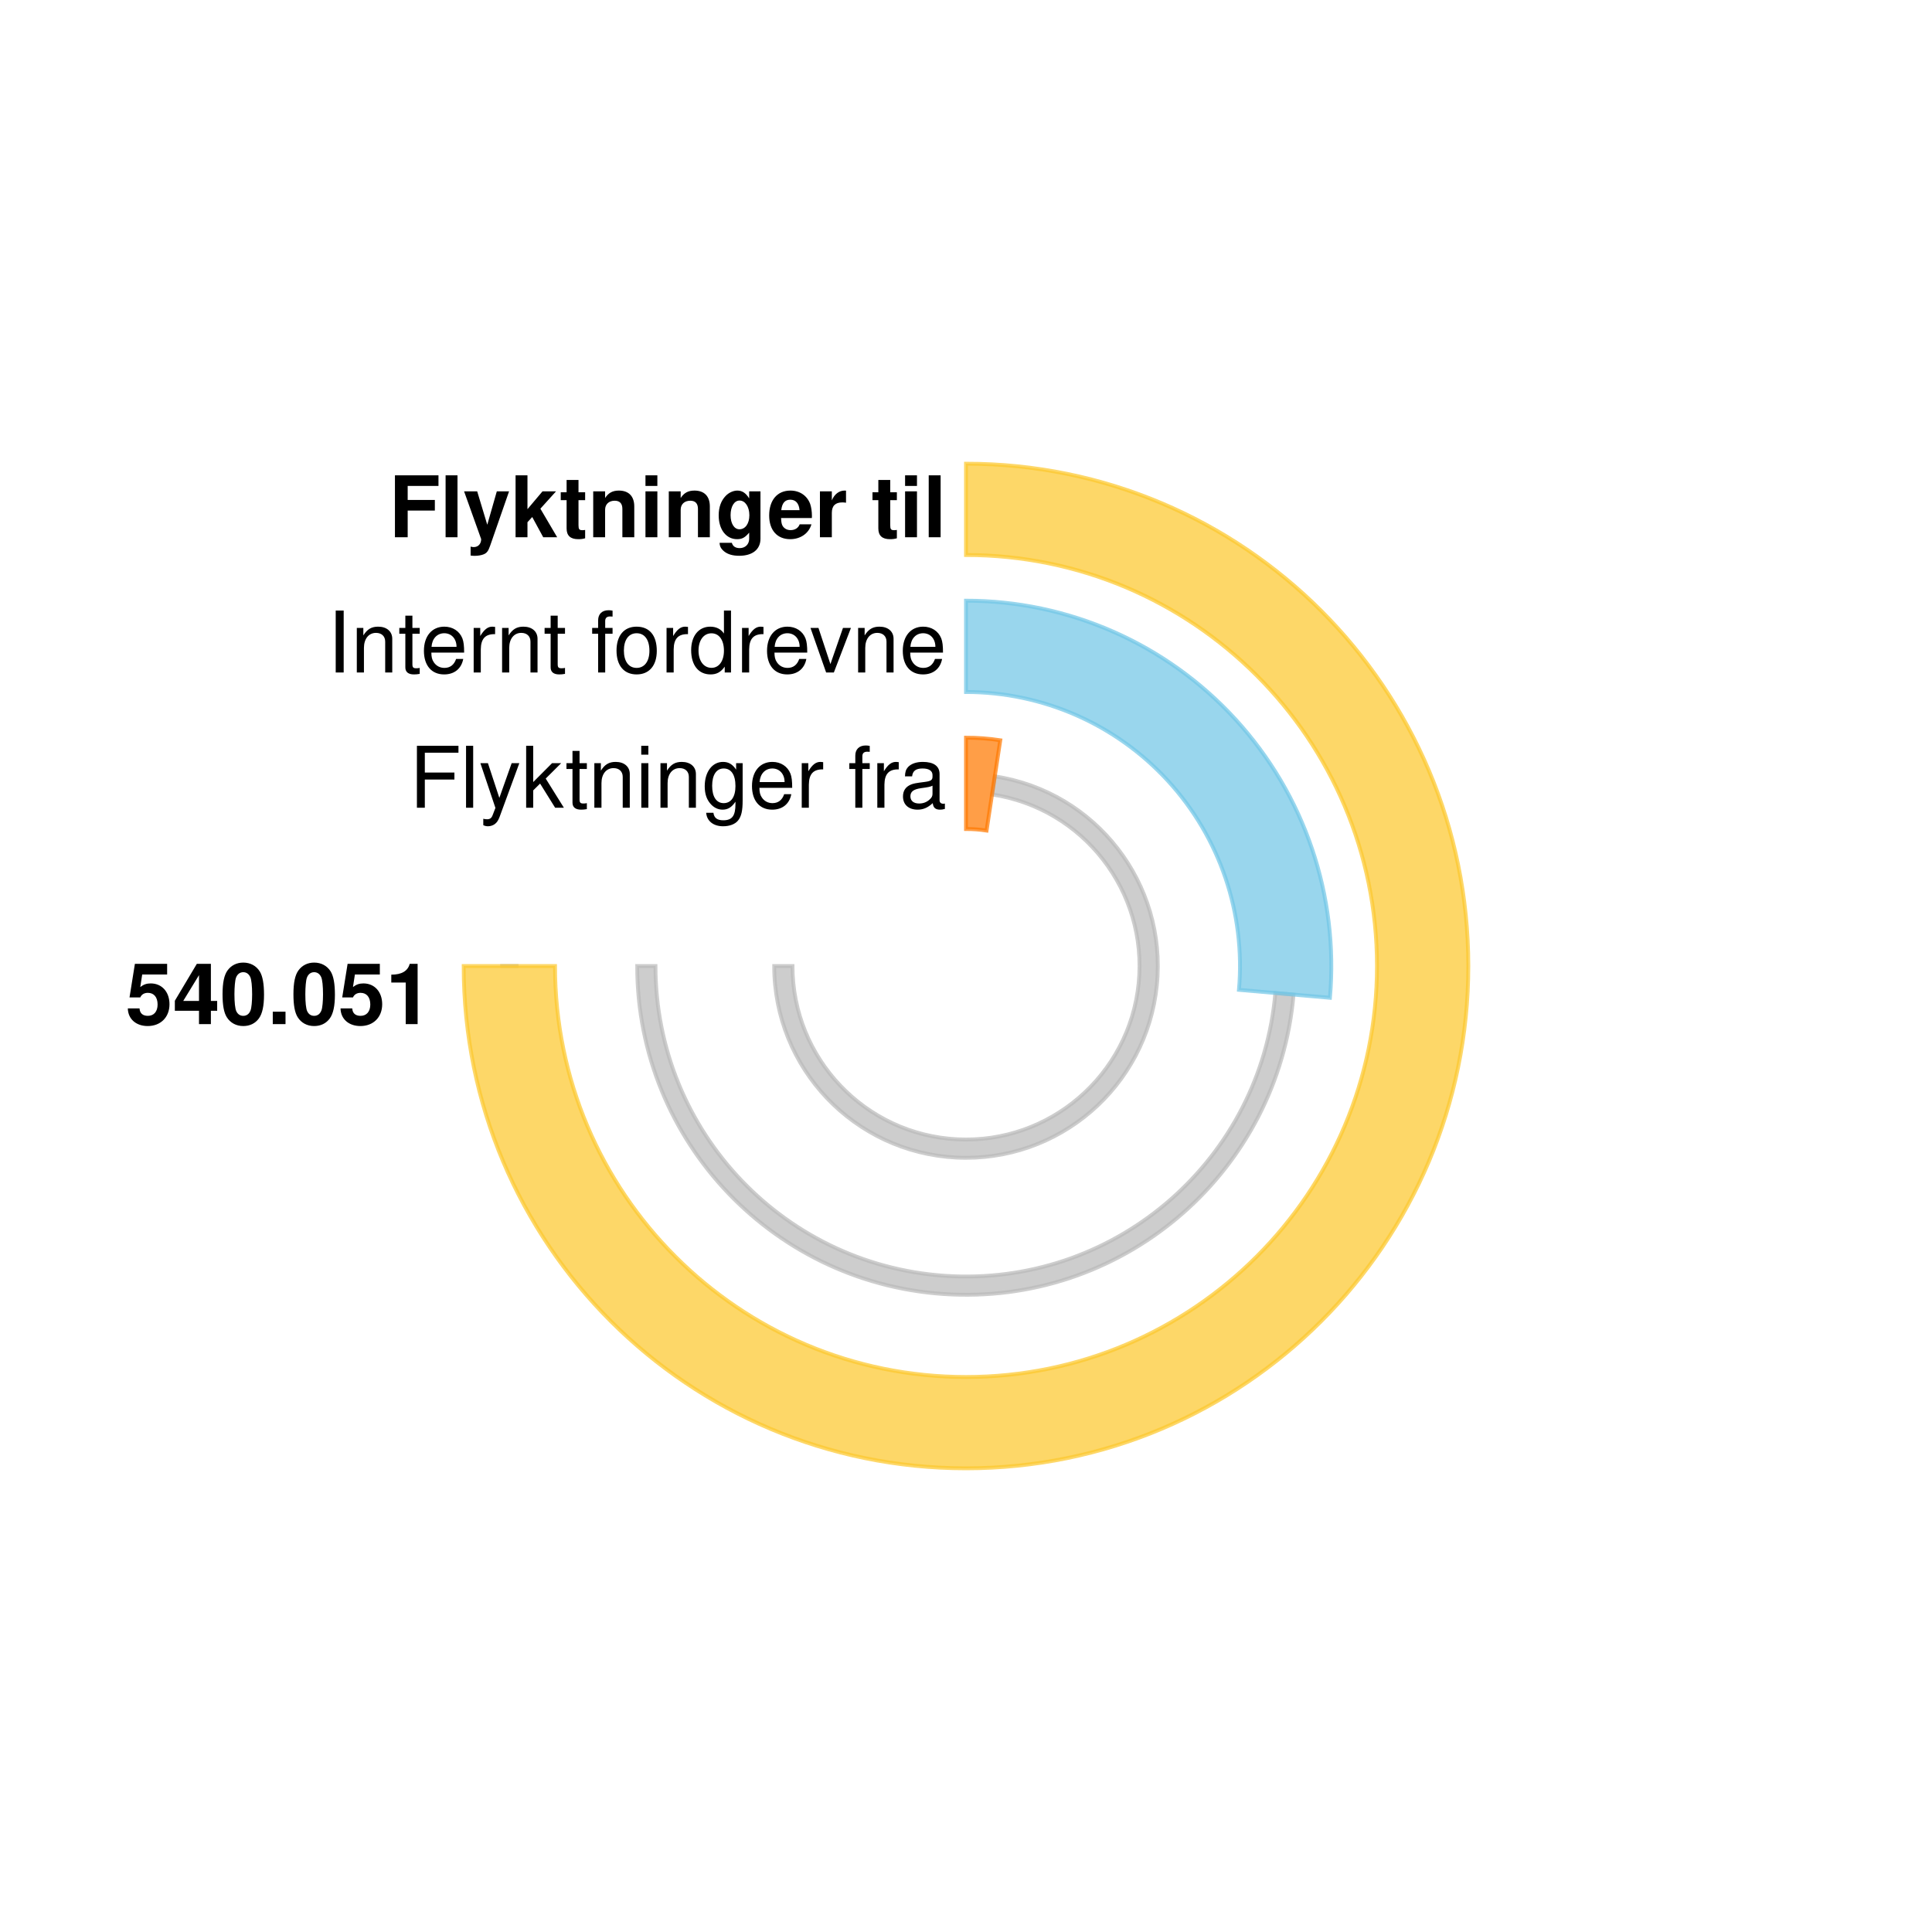
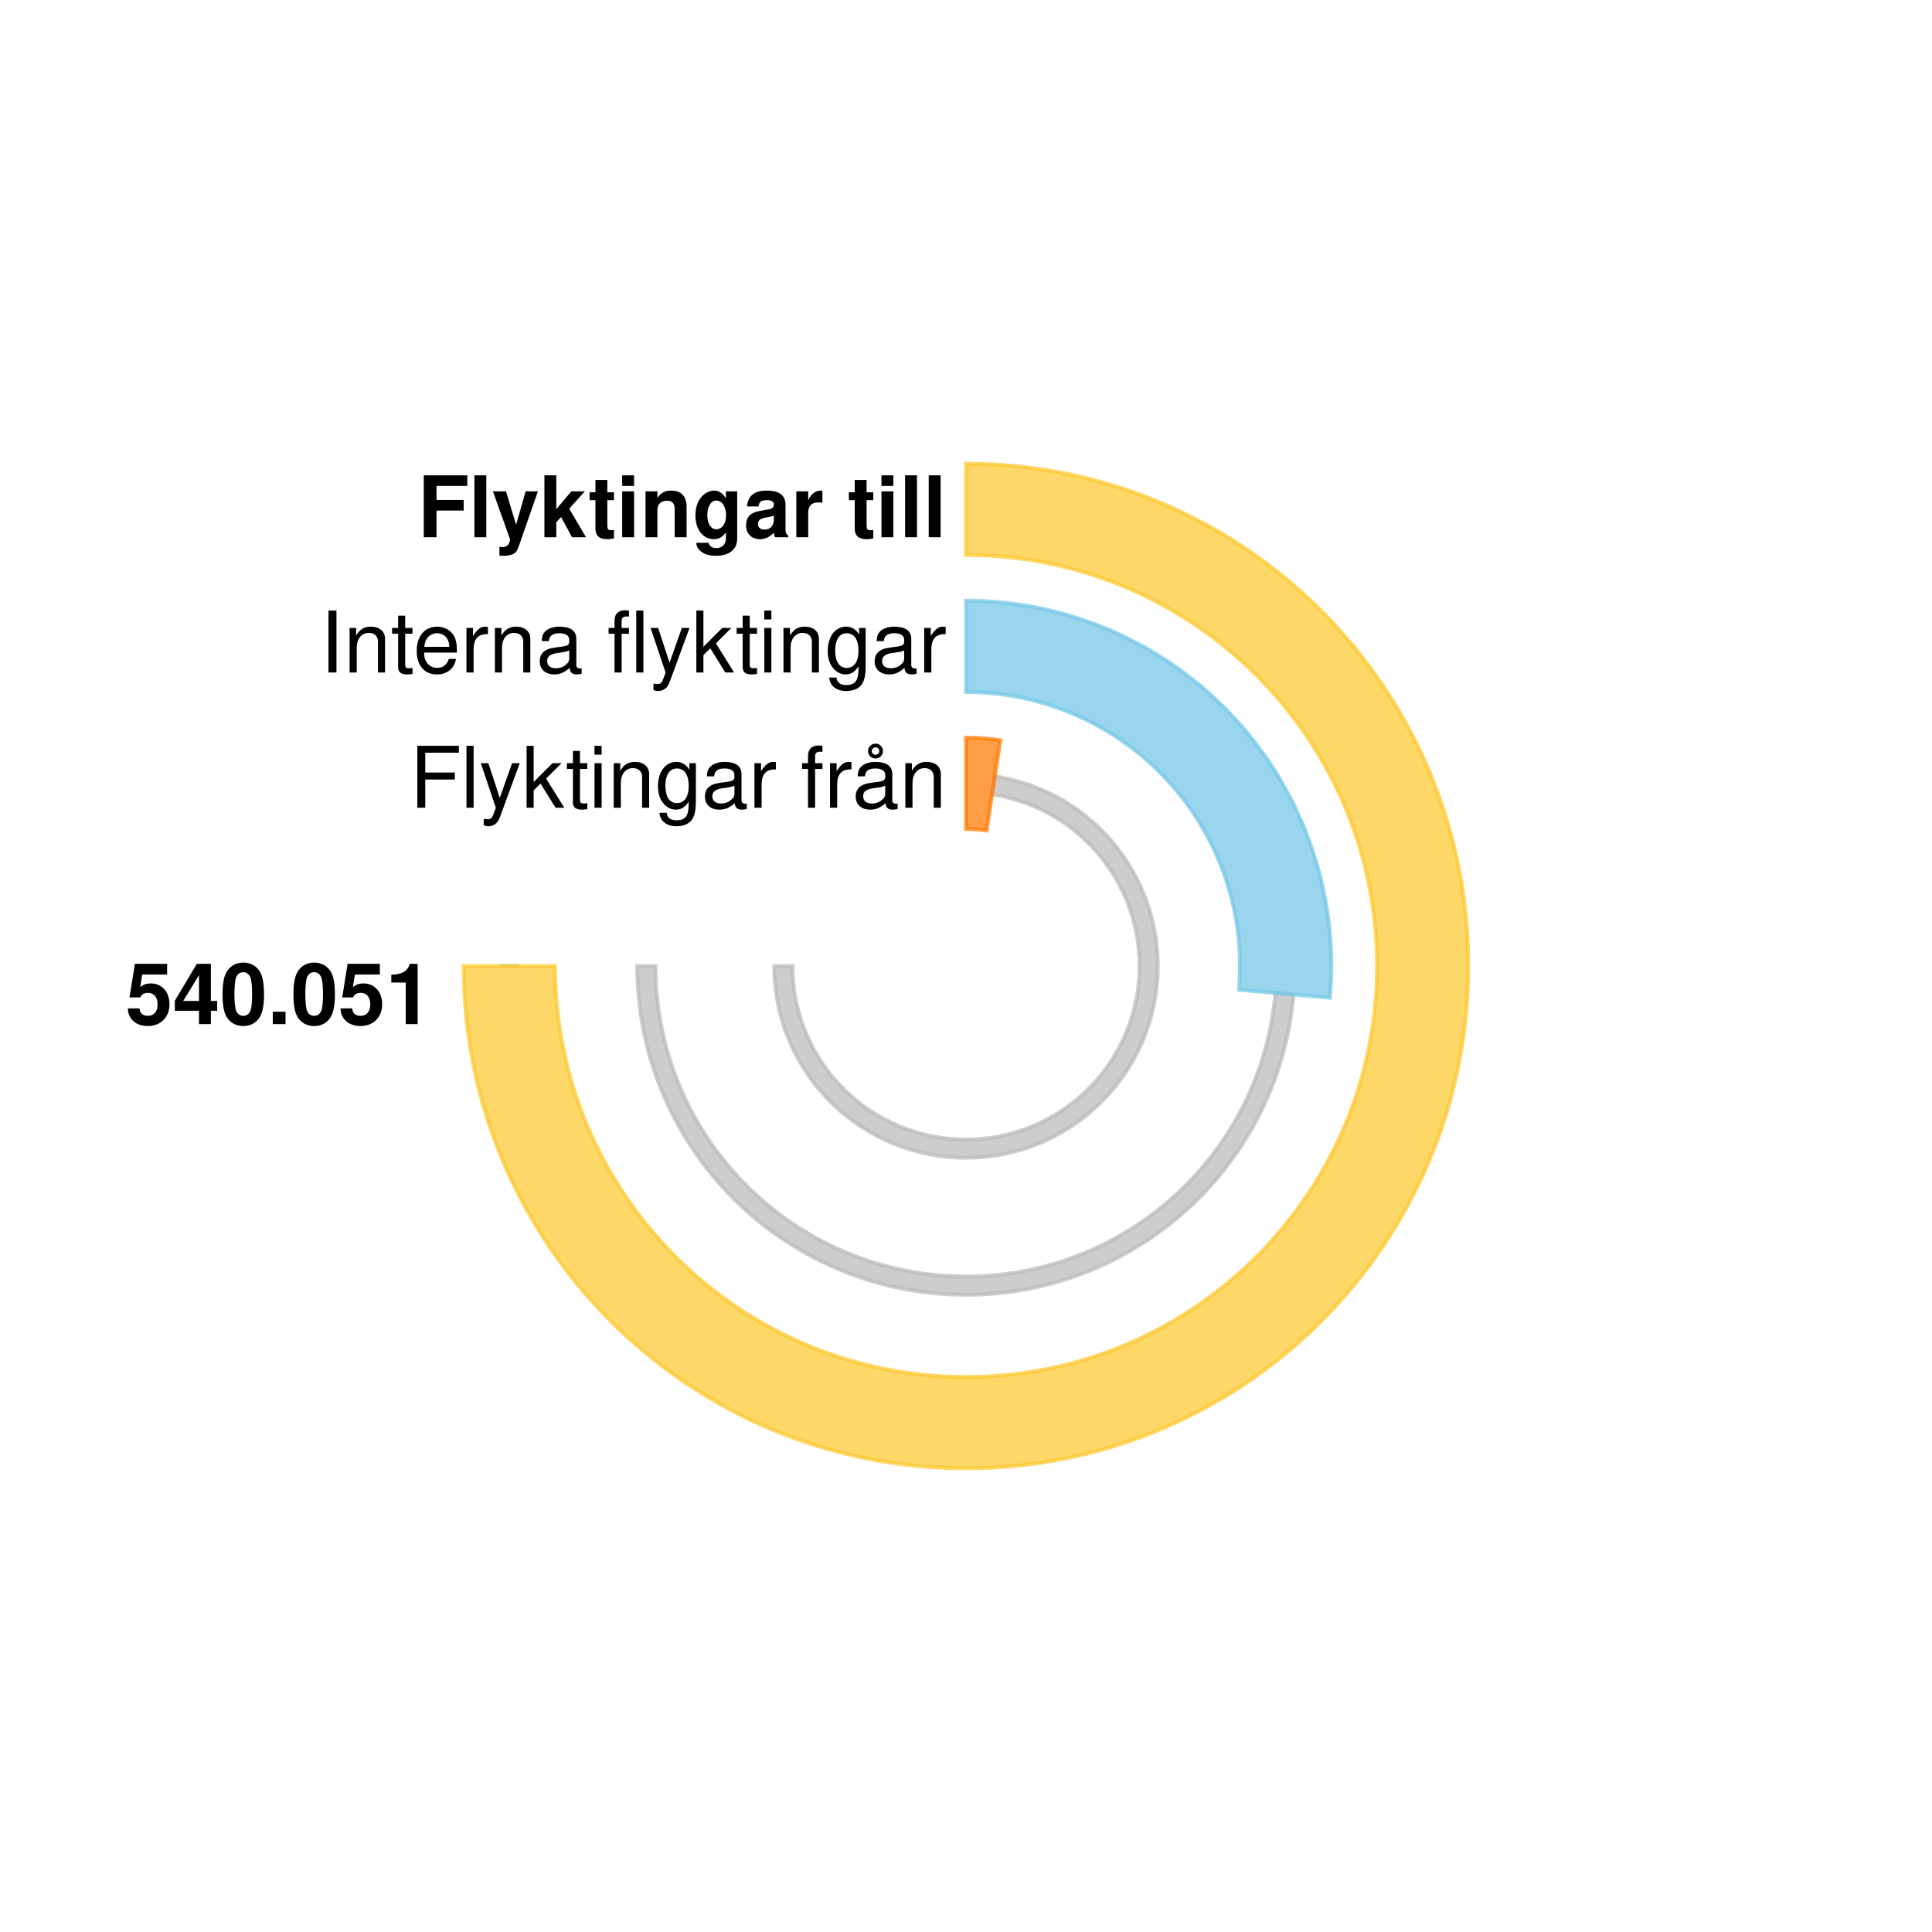
<svg xmlns="http://www.w3.org/2000/svg" role="img" class="rv-xy-plot__inner" width="500" height="500">
  <g class="rv-xy-plot__series rv-xy-plot__series--arc " opacity="1" pointer-events="all" transform="translate(250,250)">
    <path class="rv-xy-plot__series rv-xy-plot__series--arc-path  " d="M7.45,-49.074A49.636,49.636,0,1,1,-49.636,6.07870138485868e-15L-44.909,5.499777443443567e-15A44.909,44.909,0,1,0,6.741,-44.4Z" style="opacity: 1; stroke: rgba(186, 186, 186, 0.72); fill: rgba(186, 186, 186, 0.72);" />
    <path class="rv-xy-plot__series rv-xy-plot__series--arc-path  " d="M84.768,7.403A85.091,85.091,0,0,1,-85.091,1.0420630945472023e-14L-80.364,9.84170700405691e-15A80.364,80.364,0,0,0,80.059,6.992Z" style="opacity: 1; stroke: rgba(186, 186, 186, 0.72); fill: rgba(186, 186, 186, 0.72);" />
    <path class="rv-xy-plot__series rv-xy-plot__series--arc-path  " d="M-120.545,1.4762560506085366e-14L-115.818,1.4183636564670253e-14Z" style="opacity: 1; stroke: rgba(186, 186, 186, 0.72); fill: rgba(186, 186, 186, 0.72);" />
    <path class="rv-xy-plot__series rv-xy-plot__series--arc-path  " d="M3.618274633844452e-15,-59.091A59.091,59.091,0,0,1,8.87,-58.421L5.322,-35.053A35.455,35.455,0,0,0,2.1709647803066717e-15,-35.455Z" style="opacity: 1; stroke: rgba(255, 121, 0, 0.72); fill: rgba(255, 121, 0, 0.72);" />
    <path class="rv-xy-plot__series rv-xy-plot__series--arc-path  " d="M5.7892394141511244e-15,-94.545A94.545,94.545,0,0,1,94.187,8.225L70.64,6.169A70.909,70.909,0,0,0,4.341929560613344e-15,-70.909Z" style="opacity: 1; stroke: rgba(114, 199, 231, 0.72); fill: rgba(114, 199, 231, 0.72);" />
    <path class="rv-xy-plot__series rv-xy-plot__series--arc-path  " d="M7.960204194457796e-15,-130A130,130,0,1,1,-130,1.592040838891559e-14L-106.364,1.302578868184003e-14A106.364,106.364,0,1,0,6.512894340920015e-15,-106.364Z" style="opacity: 1; stroke: rgba(253, 200, 47, 0.72); fill: rgba(253, 200, 47, 0.72);" />
  </g>
  <g class="rv-xy-plot__series rv-xy-plot__series--label " transform="translate(120,0)" style="font-family: Helvetica; font-weight: normal; font-size: 22px;">
-     <text dominant-baseline="text-after-edge" class="rv-xy-plot__series--label-text" text-anchor="end" x="125" y="215" transform="rotate(0,125,215)">Flyktninger fra</text>
+     <text dominant-baseline="text-after-edge" class="rv-xy-plot__series--label-text" text-anchor="end" x="125" y="215" transform="rotate(0,125,215)">Flyktingar från</text>
  </g>
  <g class="rv-xy-plot__series rv-xy-plot__series--label " transform="translate(120,0)" style="font-family: Helvetica; font-weight: normal; font-size: 22px;">
-     <text dominant-baseline="text-after-edge" class="rv-xy-plot__series--label-text" text-anchor="end" x="125" y="180" transform="rotate(0,125,180)">Internt fordrevne</text>
+     <text dominant-baseline="text-after-edge" class="rv-xy-plot__series--label-text" text-anchor="end" x="125" y="180" transform="rotate(0,125,180)">Interna flyktingar</text>
  </g>
  <g class="rv-xy-plot__series rv-xy-plot__series--label " transform="translate(120,0)" style="font-family: Helvetica; font-weight: bold; font-size: 22px;">
-     <text dominant-baseline="text-after-edge" class="rv-xy-plot__series--label-text" text-anchor="end" x="125" y="145" transform="rotate(0,125,145)">Flyktninger til</text>
+     <text dominant-baseline="text-after-edge" class="rv-xy-plot__series--label-text" text-anchor="end" x="125" y="145" transform="rotate(0,125,145)">Flyktingar till</text>
  </g>
  <g class="rv-xy-plot__series rv-xy-plot__series--label " transform="translate(120,0)" style="font-family: Helvetica; font-weight: bold; font-size: 22px;">
    <text dominant-baseline="text-after-edge" class="rv-xy-plot__series--label-text" text-anchor="end" x="-8" y="271" transform="rotate(0,-8,271)">540.051</text>
  </g>
</svg>
